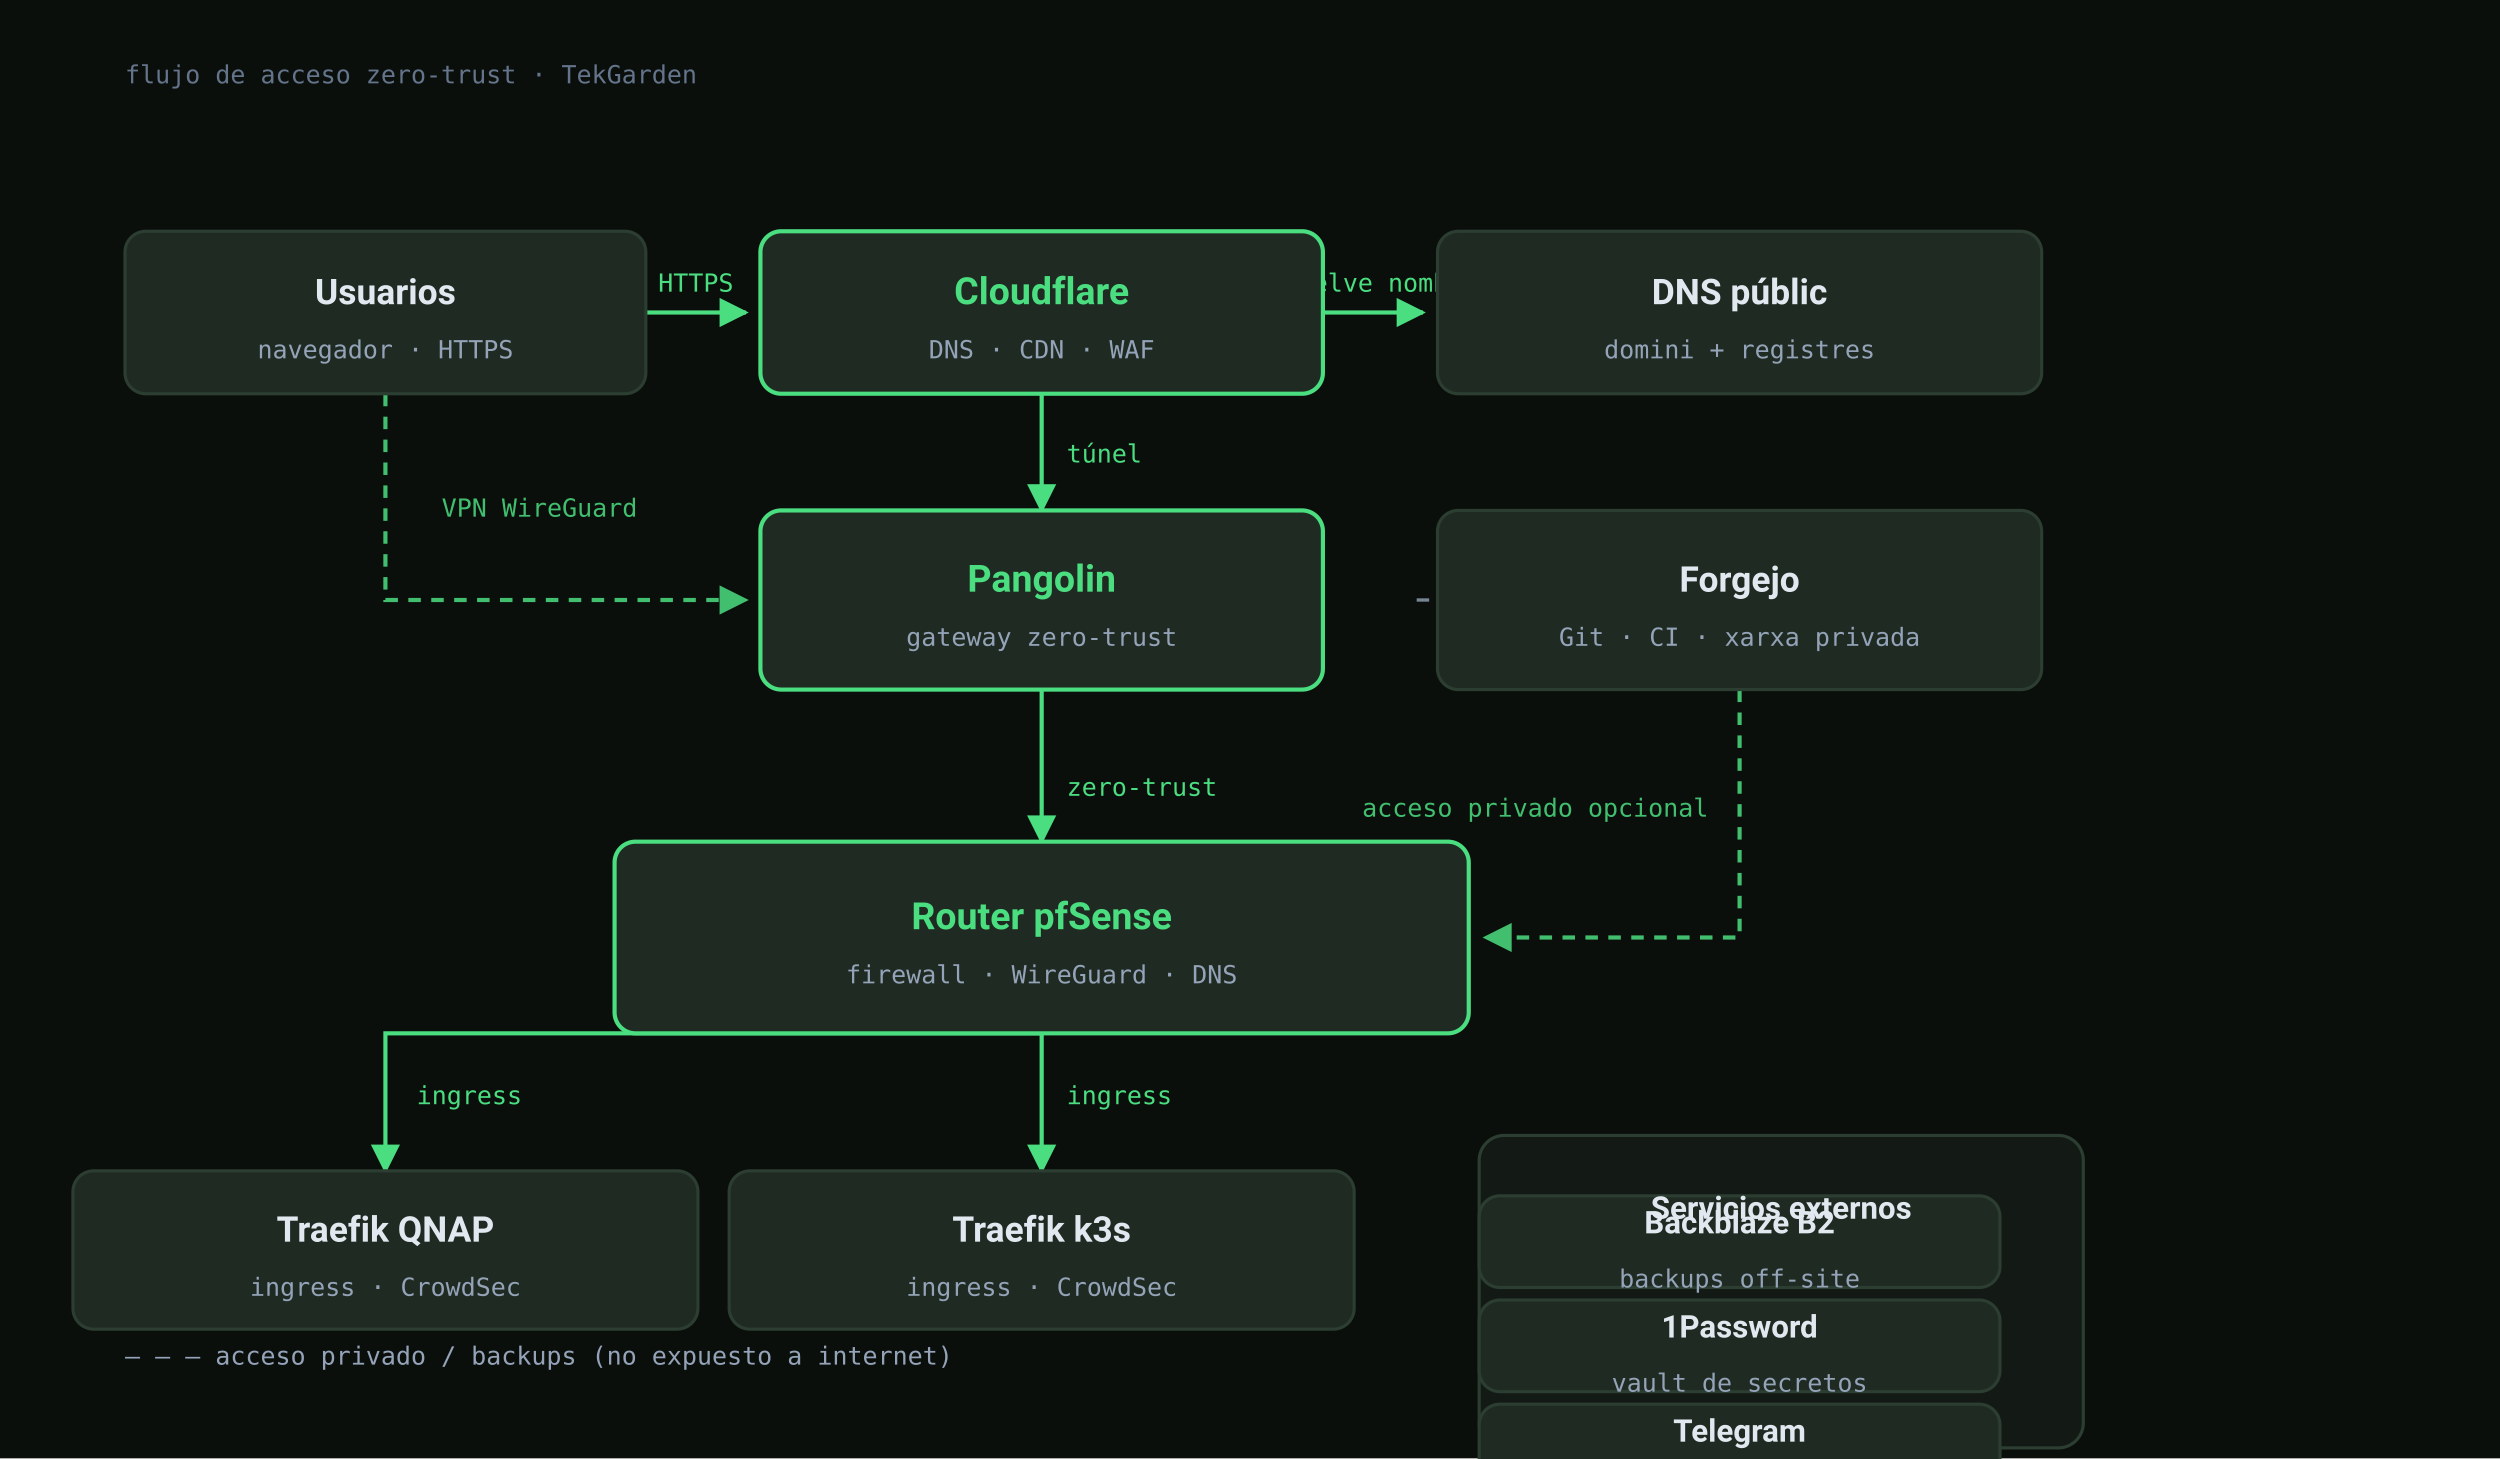
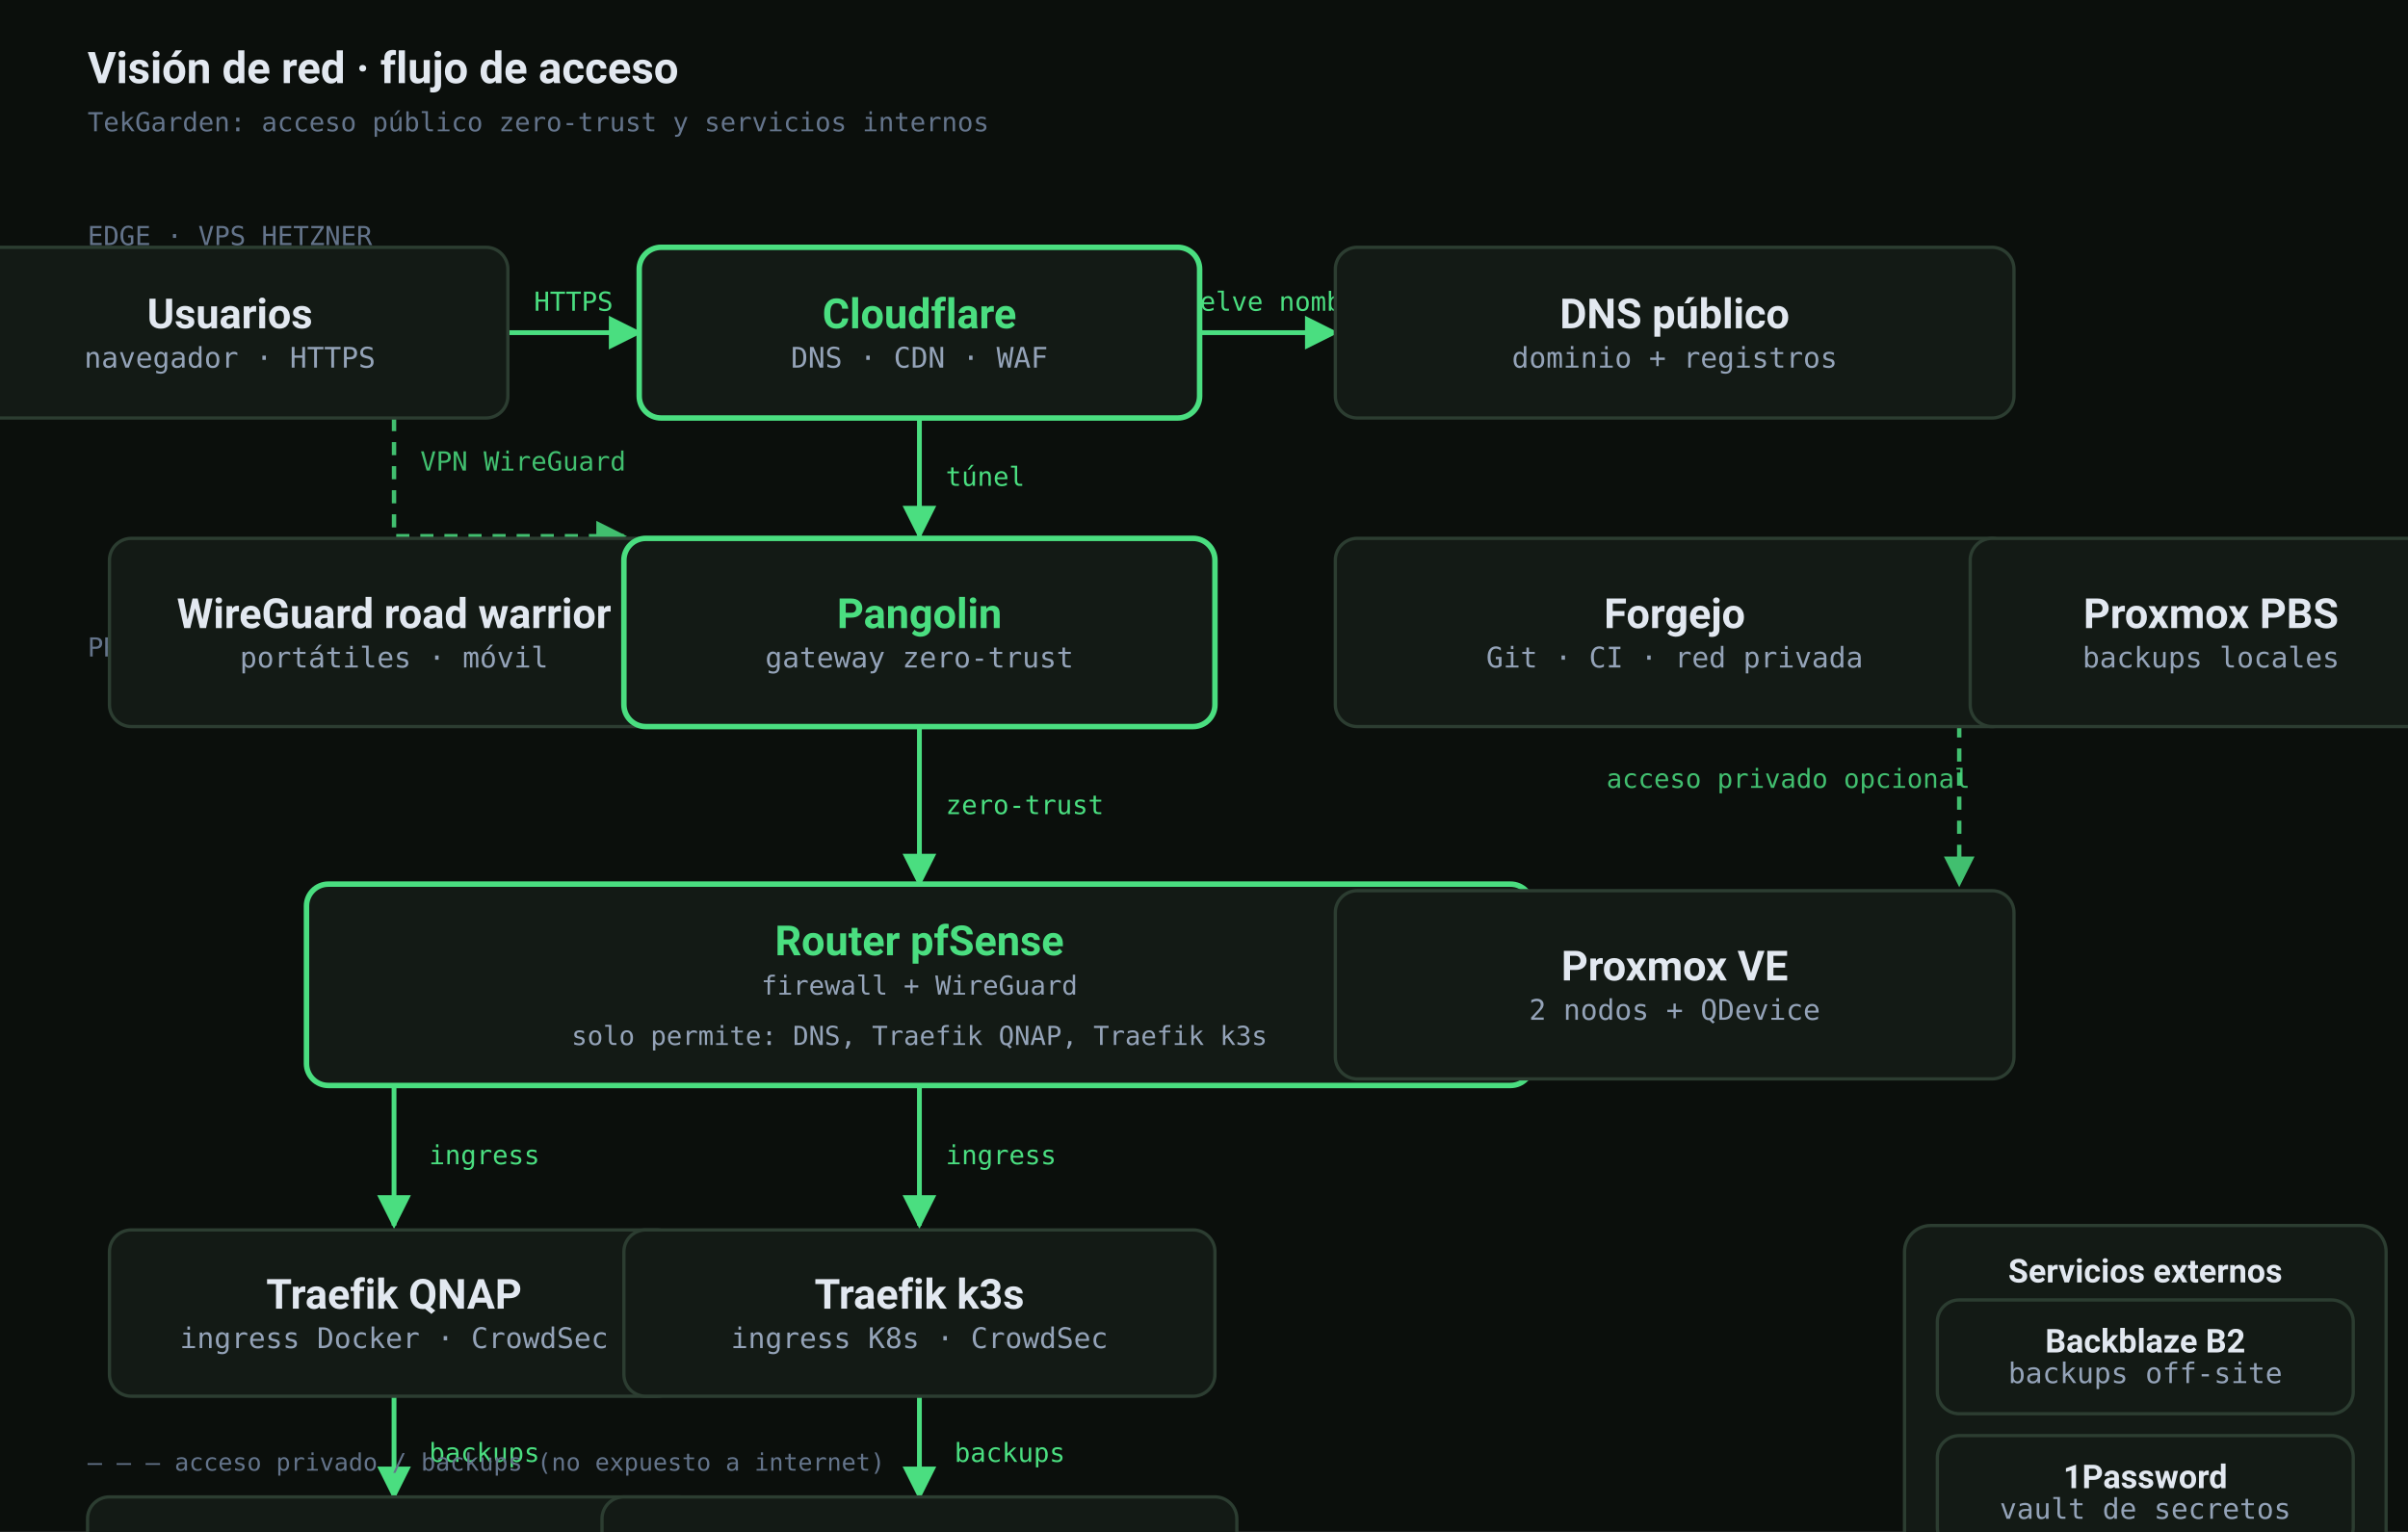
- <svg xmlns="http://www.w3.org/2000/svg" width="1200" height="700" viewBox="0 0 1200 700" role="img" aria-labelledby="tit desc">
+ <svg xmlns="http://www.w3.org/2000/svg" width="1100" height="700" viewBox="0 0 1100 700" role="img" aria-labelledby="tit desc">
  <defs>
    <marker id="fl" viewBox="0 0 10 10" refX="9" refY="5" markerWidth="7" markerHeight="7" orient="auto-start-reverse">
      <path d="M0,0 L10,5 L0,10 z" fill="#4ade80" />
    </marker>
-     <marker id="flg" viewBox="0 0 10 10" refX="9" refY="5" markerWidth="7" markerHeight="7" orient="auto-start-reverse">
+     <marker id="fm" viewBox="0 0 10 10" refX="9" refY="5" markerWidth="7" markerHeight="7" orient="auto-start-reverse">
      <path d="M0,0 L10,5 L0,10 z" fill="#94a3b8" />
    </marker>
  </defs>
-   <rect x="0" y="0" width="1200" height="700" fill="#0b0f0c" />
-   <g fill="none" stroke="#4ade80" stroke-width="2">
-     <path d="M310,150 L358,150" marker-end="url(#fl)" />
-     <path d="M635,150 L683,150" marker-end="url(#fl)" />
-     <path d="M500,189 L500,245" marker-end="url(#fl)" />
-     <path d="M500,331 L500,404" marker-end="url(#fl)" />
-     <path d="M500,496 L500,562" marker-end="url(#fl)" />
-     <path d="M500,496 L185,496 L185,562" marker-end="url(#fl)" />
+   <rect x="0" y="0" width="1100" height="700" fill="#0b0f0c" />
+   <text x="40" y="38" font-family="system-ui, -apple-system, 'Segoe UI', Roboto, sans-serif" font-size="20" font-weight="700" fill="#e2e8f0">Visión de red · flujo de acceso</text>
+   <text x="40" y="60" font-family="ui-monospace, 'SFMono-Regular', Menlo, Consolas, monospace" font-size="12" fill="#64748b">TekGarden: acceso público zero-trust y servicios internos</text>
+   <text x="40" y="112" font-family="ui-monospace, 'SFMono-Regular', Menlo, Consolas, monospace" font-size="12" fill="#64748b">EDGE · VPS HETZNER</text>
+   <text x="40" y="300" font-family="ui-monospace, 'SFMono-Regular', Menlo, Consolas, monospace" font-size="12" fill="#64748b">PROXMOX / ON-PREM</text>
+   <g fill="none" stroke="#4ade80" stroke-width="2.2">
+     <path d="M232,152 L292,152" marker-end="url(#fl)" />
+     <path d="M545,152 L610,152" marker-end="url(#fl)" />
+     <path d="M420,191 L420,245" marker-end="url(#fl)" />
+     <path d="M420,331 L420,404" marker-end="url(#fl)" />
+     <path d="M420,496 L420,560" marker-end="url(#fl)" />
+     <path d="M420,496 L180,496 L180,560" marker-end="url(#fl)" />
+     <path d="M180,638 L180,684" marker-end="url(#fl)" />
+     <path d="M420,638 L420,684" marker-end="url(#fl)" />
  </g>
  <g fill="none" stroke="#4ade80" stroke-width="2" stroke-dasharray="6 5" opacity="0.85">
-     <path d="M185,189 L185,288 L358,288" marker-end="url(#fl)" />
-     <path d="M835,331 L835,450 L713,450" marker-end="url(#fl)" />
+     <path d="M180,191 L180,245 L285,245" marker-end="url(#fl)" />
+     <path d="M805,289 L895,289 L895,404" marker-end="url(#fl)" />
  </g>
-   <g fill="none" stroke="#94a3b8" stroke-width="1.6" stroke-dasharray="6 5" opacity="0.8">
-     <path d="M680,288 L835,288" marker-end="url(#flg)" />
-     <path d="M910,620 L835,620" marker-end="url(#flg)" />
+   <g fill="none" stroke="#94a3b8" stroke-width="1.6" stroke-dasharray="6 5" opacity="0.75">
+     <path d="M765,289 L765,289" marker-end="url(#fm)" />
  </g>
  <g font-family="ui-monospace, 'SFMono-Regular', Menlo, Consolas, monospace" font-size="12" fill="#4ade80">
-     <text x="334" y="140" text-anchor="middle">HTTPS</text>
-     <text x="659" y="140" text-anchor="middle">resuelve nombres</text>
-     <text x="512" y="222">túnel</text>
-     <text x="512" y="382">zero-trust</text>
-     <text x="512" y="530">ingress</text>
-     <text x="200" y="530">ingress</text>
+     <text x="262" y="142" text-anchor="middle">HTTPS</text>
+     <text x="577" y="142" text-anchor="middle">resuelve nombres</text>
+     <text x="432" y="222">túnel</text>
+     <text x="432" y="372">zero-trust</text>
+     <text x="432" y="532">ingress</text>
+     <text x="196" y="532">ingress</text>
+     <text x="196" y="668">backups</text>
+     <text x="436" y="668">backups</text>
  </g>
  <g font-family="ui-monospace, 'SFMono-Regular', Menlo, Consolas, monospace" font-size="12" fill="#4ade80" opacity="0.85">
-     <text x="212" y="248">VPN WireGuard</text>
-     <text x="820" y="392" text-anchor="end">acceso privado opcional</text>
+     <text x="192" y="215">VPN WireGuard</text>
+     <text x="900" y="360" text-anchor="end">acceso privado opcional</text>
  </g>
  <g font-family="ui-monospace, 'SFMono-Regular', Menlo, Consolas, monospace" font-size="12" fill="#94a3b8" opacity="0.8">
-     <text x="757" y="278" text-anchor="middle">pull GitOps</text>
-     <text x="872" y="610" text-anchor="middle">op inject · alertas</text>
  </g>
-   <g stroke="#2c3d31" stroke-width="1.5" fill="#131a15">
-     <rect x="710" y="545" width="290" height="150" rx="12" />
-   </g>
-   <rect x="60" y="111" width="250" height="78" rx="10" fill="#1f2b22" stroke="#2c3d31" stroke-width="1.5" />
-   <text x="185" y="146" text-anchor="middle" font-family="system-ui, -apple-system, 'Segoe UI', Roboto, sans-serif" font-size="17" font-weight="600" fill="#e2e8f0">Usuarios</text>
-   <text x="185" y="172" text-anchor="middle" font-family="ui-monospace, 'SFMono-Regular', Menlo, Consolas, monospace" font-size="12" fill="#94a3b8">navegador · HTTPS</text>
-   <rect x="365" y="111" width="270" height="78" rx="10" fill="#1f2b22" stroke="#4ade80" stroke-width="2" />
-   <text x="500" y="146" text-anchor="middle" font-family="system-ui, -apple-system, 'Segoe UI', Roboto, sans-serif" font-size="18" font-weight="600" fill="#4ade80">Cloudflare</text>
-   <text x="500" y="172" text-anchor="middle" font-family="ui-monospace, 'SFMono-Regular', Menlo, Consolas, monospace" font-size="12" fill="#94a3b8">DNS · CDN · WAF</text>
-   <rect x="690" y="111" width="290" height="78" rx="10" fill="#1f2b22" stroke="#2c3d31" stroke-width="1.5" />
-   <text x="835" y="146" text-anchor="middle" font-family="system-ui, -apple-system, 'Segoe UI', Roboto, sans-serif" font-size="17" font-weight="600" fill="#e2e8f0">DNS públic</text>
-   <text x="835" y="172" text-anchor="middle" font-family="ui-monospace, 'SFMono-Regular', Menlo, Consolas, monospace" font-size="12" fill="#94a3b8">domini + registres</text>
-   <rect x="365" y="245" width="270" height="86" rx="10" fill="#1f2b22" stroke="#4ade80" stroke-width="2" />
-   <text x="500" y="284" text-anchor="middle" font-family="system-ui, -apple-system, 'Segoe UI', Roboto, sans-serif" font-size="18" font-weight="600" fill="#4ade80">Pangolin</text>
-   <text x="500" y="310" text-anchor="middle" font-family="ui-monospace, 'SFMono-Regular', Menlo, Consolas, monospace" font-size="12" fill="#94a3b8">gateway zero-trust</text>
-   <rect x="690" y="245" width="290" height="86" rx="10" fill="#1f2b22" stroke="#2c3d31" stroke-width="1.5" />
-   <text x="835" y="284" text-anchor="middle" font-family="system-ui, -apple-system, 'Segoe UI', Roboto, sans-serif" font-size="17" font-weight="600" fill="#e2e8f0">Forgejo</text>
-   <text x="835" y="310" text-anchor="middle" font-family="ui-monospace, 'SFMono-Regular', Menlo, Consolas, monospace" font-size="12" fill="#94a3b8">Git · CI · xarxa privada</text>
-   <rect x="295" y="404" width="410" height="92" rx="10" fill="#1f2b22" stroke="#4ade80" stroke-width="2" />
-   <text x="500" y="446" text-anchor="middle" font-family="system-ui, -apple-system, 'Segoe UI', Roboto, sans-serif" font-size="18" font-weight="600" fill="#4ade80">Router pfSense</text>
-   <text x="500" y="472" text-anchor="middle" font-family="ui-monospace, 'SFMono-Regular', Menlo, Consolas, monospace" font-size="12" fill="#94a3b8">firewall · WireGuard · DNS</text>
-   <rect x="35" y="562" width="300" height="76" rx="10" fill="#1f2b22" stroke="#2c3d31" stroke-width="1.5" />
-   <text x="185" y="596" text-anchor="middle" font-family="system-ui, -apple-system, 'Segoe UI', Roboto, sans-serif" font-size="17" font-weight="600" fill="#e2e8f0">Traefik QNAP</text>
-   <text x="185" y="622" text-anchor="middle" font-family="ui-monospace, 'SFMono-Regular', Menlo, Consolas, monospace" font-size="12" fill="#94a3b8">ingress · CrowdSec</text>
-   <rect x="350" y="562" width="300" height="76" rx="10" fill="#1f2b22" stroke="#2c3d31" stroke-width="1.5" />
-   <text x="500" y="596" text-anchor="middle" font-family="system-ui, -apple-system, 'Segoe UI', Roboto, sans-serif" font-size="17" font-weight="600" fill="#e2e8f0">Traefik k3s</text>
-   <text x="500" y="622" text-anchor="middle" font-family="ui-monospace, 'SFMono-Regular', Menlo, Consolas, monospace" font-size="12" fill="#94a3b8">ingress · CrowdSec</text>
-   <rect x="710" y="574" width="250" height="44" rx="10" fill="#1f2b22" stroke="#2c3d31" stroke-width="1.5" />
-   <text x="835" y="592" text-anchor="middle" font-family="system-ui, -apple-system, 'Segoe UI', Roboto, sans-serif" font-size="15" font-weight="600" fill="#e2e8f0">Backblaze B2</text>
-   <text x="835" y="618" text-anchor="middle" font-family="ui-monospace, 'SFMono-Regular', Menlo, Consolas, monospace" font-size="12" fill="#94a3b8">backups off-site</text>
-   <rect x="710" y="624" width="250" height="44" rx="10" fill="#1f2b22" stroke="#2c3d31" stroke-width="1.5" />
-   <text x="835" y="642" text-anchor="middle" font-family="system-ui, -apple-system, 'Segoe UI', Roboto, sans-serif" font-size="15" font-weight="600" fill="#e2e8f0">1Password</text>
-   <text x="835" y="668" text-anchor="middle" font-family="ui-monospace, 'SFMono-Regular', Menlo, Consolas, monospace" font-size="12" fill="#94a3b8">vault de secretos</text>
-   <rect x="710" y="674" width="250" height="44" rx="10" fill="#1f2b22" stroke="#2c3d31" stroke-width="1.5" />
-   <text x="835" y="692" text-anchor="middle" font-family="system-ui, -apple-system, 'Segoe UI', Roboto, sans-serif" font-size="15" font-weight="600" fill="#e2e8f0">Telegram</text>
-   <text x="835" y="718" text-anchor="middle" font-family="ui-monospace, 'SFMono-Regular', Menlo, Consolas, monospace" font-size="12" fill="#94a3b8">alertas</text>
-   <text x="855" y="585" text-anchor="middle" font-family="system-ui, -apple-system, 'Segoe UI', Roboto, sans-serif" font-size="15" font-weight="600" fill="#e2e8f0">Servicios externos</text>
-   <g font-family="ui-monospace, 'SFMono-Regular', Menlo, Consolas, monospace" font-size="12" fill="#94a3b8">
-     <text x="60" y="655">— — — acceso privado / backups (no expuesto a internet)</text>
-   </g>
-   <text x="60" y="40" font-family="ui-monospace, 'SFMono-Regular', Menlo, Consolas, monospace" font-size="12" fill="#64748b">flujo de acceso zero-trust · TekGarden</text>
+   <rect x="-22" y="113" width="254" height="78" rx="10" fill="#131a15" stroke="#2c3d31" stroke-width="1.5" />
+   <text x="105" y="150" text-anchor="middle" font-family="system-ui, -apple-system, 'Segoe UI', Roboto, sans-serif" font-size="19" font-weight="600" fill="#e2e8f0">Usuarios</text>
+   <text x="105" y="168" text-anchor="middle" font-family="ui-monospace, 'SFMono-Regular', Menlo, Consolas, monospace" font-size="13" fill="#94a3b8">navegador · HTTPS</text>
+   <rect x="292" y="113" width="256" height="78" rx="10" fill="#131a15" stroke="#4ade80" stroke-width="2.5" />
+   <text x="420" y="150" text-anchor="middle" font-family="system-ui, -apple-system, 'Segoe UI', Roboto, sans-serif" font-size="19" font-weight="600" fill="#4ade80">Cloudflare</text>
+   <text x="420" y="168" text-anchor="middle" font-family="ui-monospace, 'SFMono-Regular', Menlo, Consolas, monospace" font-size="13" fill="#94a3b8">DNS · CDN · WAF</text>
+   <rect x="610" y="113" width="310" height="78" rx="10" fill="#131a15" stroke="#2c3d31" stroke-width="1.5" />
+   <text x="765" y="150" text-anchor="middle" font-family="system-ui, -apple-system, 'Segoe UI', Roboto, sans-serif" font-size="19" font-weight="600" fill="#e2e8f0">DNS público</text>
+   <text x="765" y="168" text-anchor="middle" font-family="ui-monospace, 'SFMono-Regular', Menlo, Consolas, monospace" font-size="13" fill="#94a3b8">dominio + registros</text>
+   <rect x="50" y="246" width="260" height="86" rx="10" fill="#131a15" stroke="#2c3d31" stroke-width="1.5" />
+   <text x="180" y="287" text-anchor="middle" font-family="system-ui, -apple-system, 'Segoe UI', Roboto, sans-serif" font-size="19" font-weight="600" fill="#e2e8f0">WireGuard road warrior</text>
+   <text x="180" y="305" text-anchor="middle" font-family="ui-monospace, 'SFMono-Regular', Menlo, Consolas, monospace" font-size="13" fill="#94a3b8">portátiles · móvil</text>
+   <rect x="285" y="246" width="270" height="86" rx="10" fill="#131a15" stroke="#4ade80" stroke-width="2.5" />
+   <text x="420" y="287" text-anchor="middle" font-family="system-ui, -apple-system, 'Segoe UI', Roboto, sans-serif" font-size="19" font-weight="600" fill="#4ade80">Pangolin</text>
+   <text x="420" y="305" text-anchor="middle" font-family="ui-monospace, 'SFMono-Regular', Menlo, Consolas, monospace" font-size="13" fill="#94a3b8">gateway zero-trust</text>
+   <rect x="610" y="246" width="310" height="86" rx="10" fill="#131a15" stroke="#2c3d31" stroke-width="1.5" />
+   <text x="765" y="287" text-anchor="middle" font-family="system-ui, -apple-system, 'Segoe UI', Roboto, sans-serif" font-size="19" font-weight="600" fill="#e2e8f0">Forgejo</text>
+   <text x="765" y="305" text-anchor="middle" font-family="ui-monospace, 'SFMono-Regular', Menlo, Consolas, monospace" font-size="13" fill="#94a3b8">Git · CI · red privada</text>
+   <rect x="140" y="404" width="560" height="92" rx="10" fill="#131a15" stroke="#4ade80" stroke-width="2.5" />
+   <text x="420" y="436.5" text-anchor="middle" font-family="system-ui, -apple-system, 'Segoe UI', Roboto, sans-serif" font-size="19" font-weight="600" fill="#4ade80">Router pfSense</text>
+   <text x="420" y="454.5" text-anchor="middle" font-family="ui-monospace, 'SFMono-Regular', Menlo, Consolas, monospace" font-size="12" fill="#94a3b8">firewall + WireGuard</text>
+   <text x="420" y="477.5" text-anchor="middle" font-family="ui-monospace, 'SFMono-Regular', Menlo, Consolas, monospace" font-size="12" fill="#94a3b8">solo permite: DNS, Traefik QNAP, Traefik k3s</text>
+   <rect x="50" y="562" width="260" height="76" rx="10" fill="#131a15" stroke="#2c3d31" stroke-width="1.5" />
+   <text x="180" y="598" text-anchor="middle" font-family="system-ui, -apple-system, 'Segoe UI', Roboto, sans-serif" font-size="19" font-weight="600" fill="#e2e8f0">Traefik QNAP</text>
+   <text x="180" y="616" text-anchor="middle" font-family="ui-monospace, 'SFMono-Regular', Menlo, Consolas, monospace" font-size="13" fill="#94a3b8">ingress Docker · CrowdSec</text>
+   <rect x="285" y="562" width="270" height="76" rx="10" fill="#131a15" stroke="#2c3d31" stroke-width="1.5" />
+   <text x="420" y="598" text-anchor="middle" font-family="system-ui, -apple-system, 'Segoe UI', Roboto, sans-serif" font-size="19" font-weight="600" fill="#e2e8f0">Traefik k3s</text>
+   <text x="420" y="616" text-anchor="middle" font-family="ui-monospace, 'SFMono-Regular', Menlo, Consolas, monospace" font-size="13" fill="#94a3b8">ingress K8s · CrowdSec</text>
+   <rect x="40" y="684" width="280" height="76" rx="10" fill="#131a15" stroke="#2c3d31" stroke-width="1.5" />
+   <text x="180" y="720" text-anchor="middle" font-family="system-ui, -apple-system, 'Segoe UI', Roboto, sans-serif" font-size="19" font-weight="600" fill="#e2e8f0">QNAP NAS</text>
+   <text x="180" y="738" text-anchor="middle" font-family="ui-monospace, 'SFMono-Regular', Menlo, Consolas, monospace" font-size="13" fill="#94a3b8">Docker · Backrest</text>
+   <rect x="275" y="684" width="290" height="76" rx="10" fill="#131a15" stroke="#2c3d31" stroke-width="1.5" />
+   <text x="420" y="720" text-anchor="middle" font-family="system-ui, -apple-system, 'Segoe UI', Roboto, sans-serif" font-size="19" font-weight="600" fill="#e2e8f0">k3s (2 clústeres)</text>
+   <text x="420" y="738" text-anchor="middle" font-family="ui-monospace, 'SFMono-Regular', Menlo, Consolas, monospace" font-size="13" fill="#94a3b8">prod + staging · FluxCD</text>
+   <rect x="610" y="407" width="310" height="86" rx="10" fill="#131a15" stroke="#2c3d31" stroke-width="1.5" />
+   <text x="765" y="448" text-anchor="middle" font-family="system-ui, -apple-system, 'Segoe UI', Roboto, sans-serif" font-size="19" font-weight="600" fill="#e2e8f0">Proxmox VE</text>
+   <text x="765" y="466" text-anchor="middle" font-family="ui-monospace, 'SFMono-Regular', Menlo, Consolas, monospace" font-size="13" fill="#94a3b8">2 nodos + QDevice</text>
+   <rect x="900" y="246" width="220" height="86" rx="10" fill="#131a15" stroke="#2c3d31" stroke-width="1.5" />
+   <text x="1010" y="287" text-anchor="middle" font-family="system-ui, -apple-system, 'Segoe UI', Roboto, sans-serif" font-size="19" font-weight="600" fill="#e2e8f0">Proxmox PBS</text>
+   <text x="1010" y="305" text-anchor="middle" font-family="ui-monospace, 'SFMono-Regular', Menlo, Consolas, monospace" font-size="13" fill="#94a3b8">backups locales</text>
+   <rect x="870" y="560" width="220" height="238" rx="12" fill="#131a15" stroke="#2c3d31" stroke-width="1.5" />
+   <text x="980" y="586" text-anchor="middle" font-family="system-ui, -apple-system, 'Segoe UI', Roboto, sans-serif" font-size="15" font-weight="600" fill="#e2e8f0">Servicios externos</text>
+   <rect x="885" y="594" width="190" height="52" rx="10" fill="#131a15" stroke="#2c3d31" stroke-width="1.5" />
+   <text x="980" y="618" text-anchor="middle" font-family="system-ui, -apple-system, 'Segoe UI', Roboto, sans-serif" font-size="15" font-weight="600" fill="#e2e8f0">Backblaze B2</text>
+   <text x="980" y="632" text-anchor="middle" font-family="ui-monospace, 'SFMono-Regular', Menlo, Consolas, monospace" font-size="13" fill="#94a3b8">backups off-site</text>
+   <rect x="885" y="656" width="190" height="52" rx="10" fill="#131a15" stroke="#2c3d31" stroke-width="1.5" />
+   <text x="980" y="680" text-anchor="middle" font-family="system-ui, -apple-system, 'Segoe UI', Roboto, sans-serif" font-size="15" font-weight="600" fill="#e2e8f0">1Password</text>
+   <text x="980" y="694" text-anchor="middle" font-family="ui-monospace, 'SFMono-Regular', Menlo, Consolas, monospace" font-size="13" fill="#94a3b8">vault de secretos</text>
+   <rect x="885" y="718" width="190" height="52" rx="10" fill="#131a15" stroke="#2c3d31" stroke-width="1.5" />
+   <text x="980" y="742" text-anchor="middle" font-family="system-ui, -apple-system, 'Segoe UI', Roboto, sans-serif" font-size="15" font-weight="600" fill="#e2e8f0">Telegram</text>
+   <text x="980" y="756" text-anchor="middle" font-family="ui-monospace, 'SFMono-Regular', Menlo, Consolas, monospace" font-size="13" fill="#94a3b8">alertas</text>
+   <text x="40" y="672" font-family="ui-monospace, 'SFMono-Regular', Menlo, Consolas, monospace" font-size="11" fill="#64748b">— — — acceso privado / backups (no expuesto a internet)</text>
</svg>
